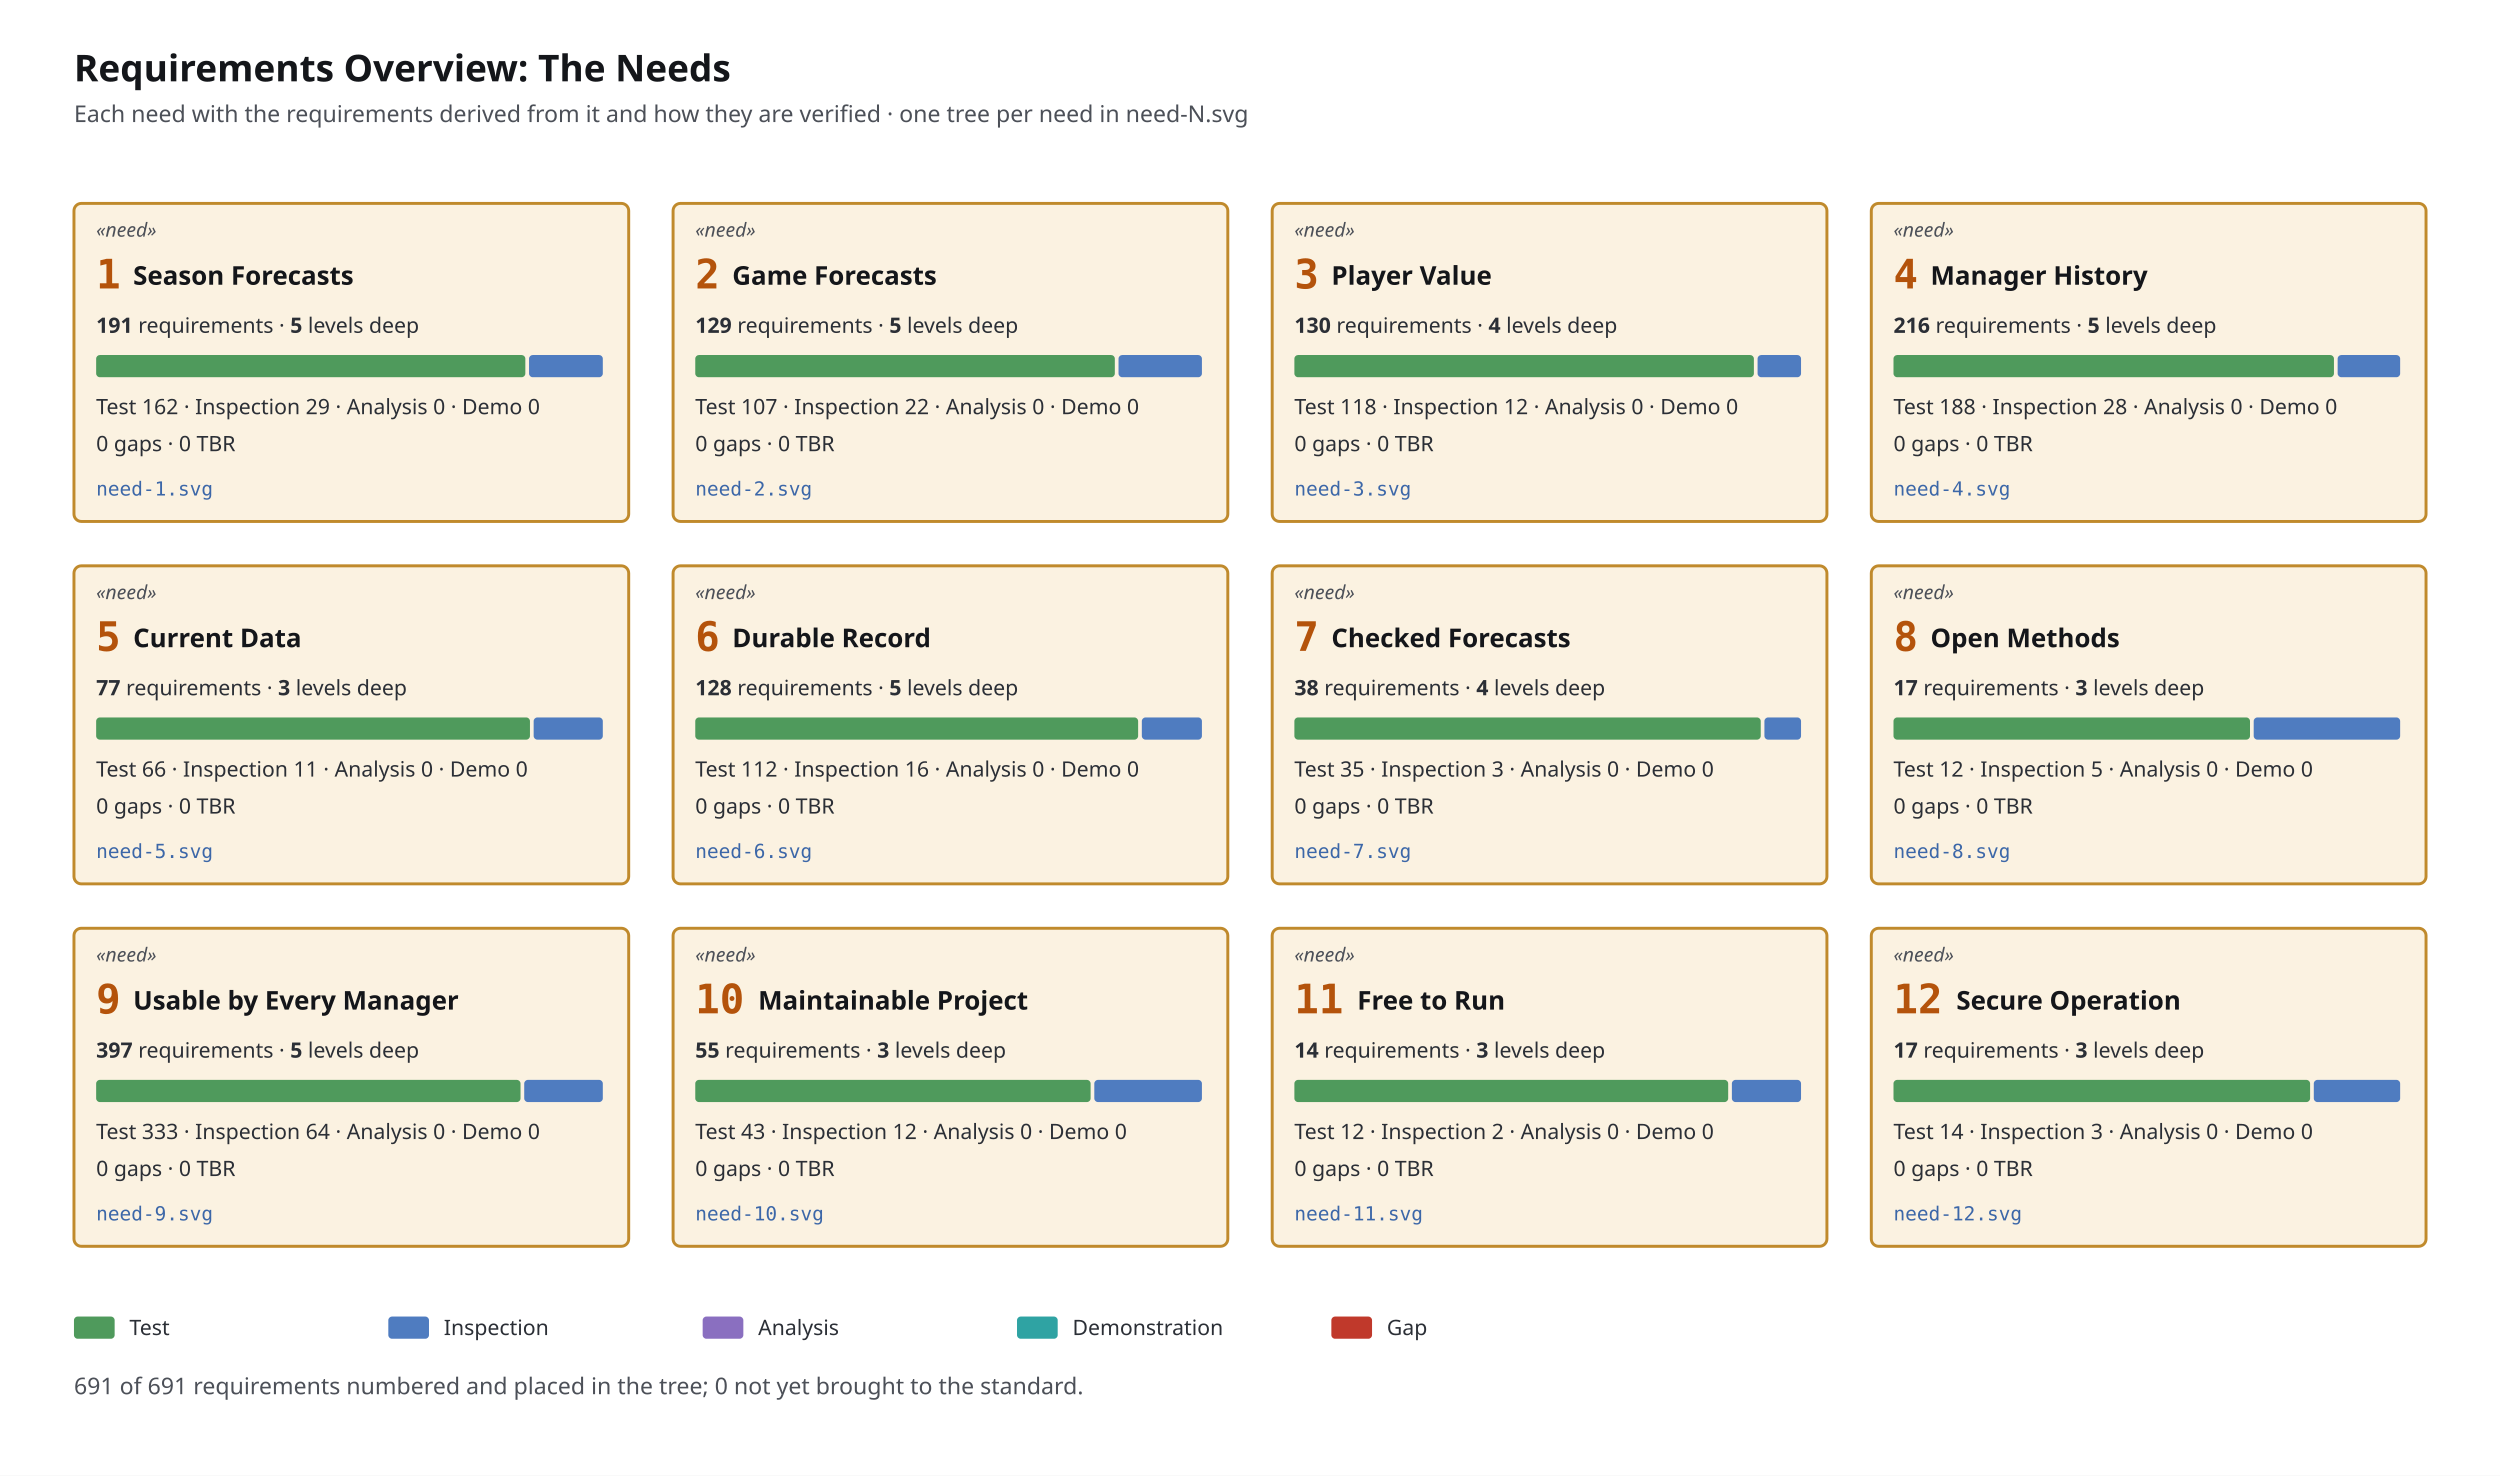
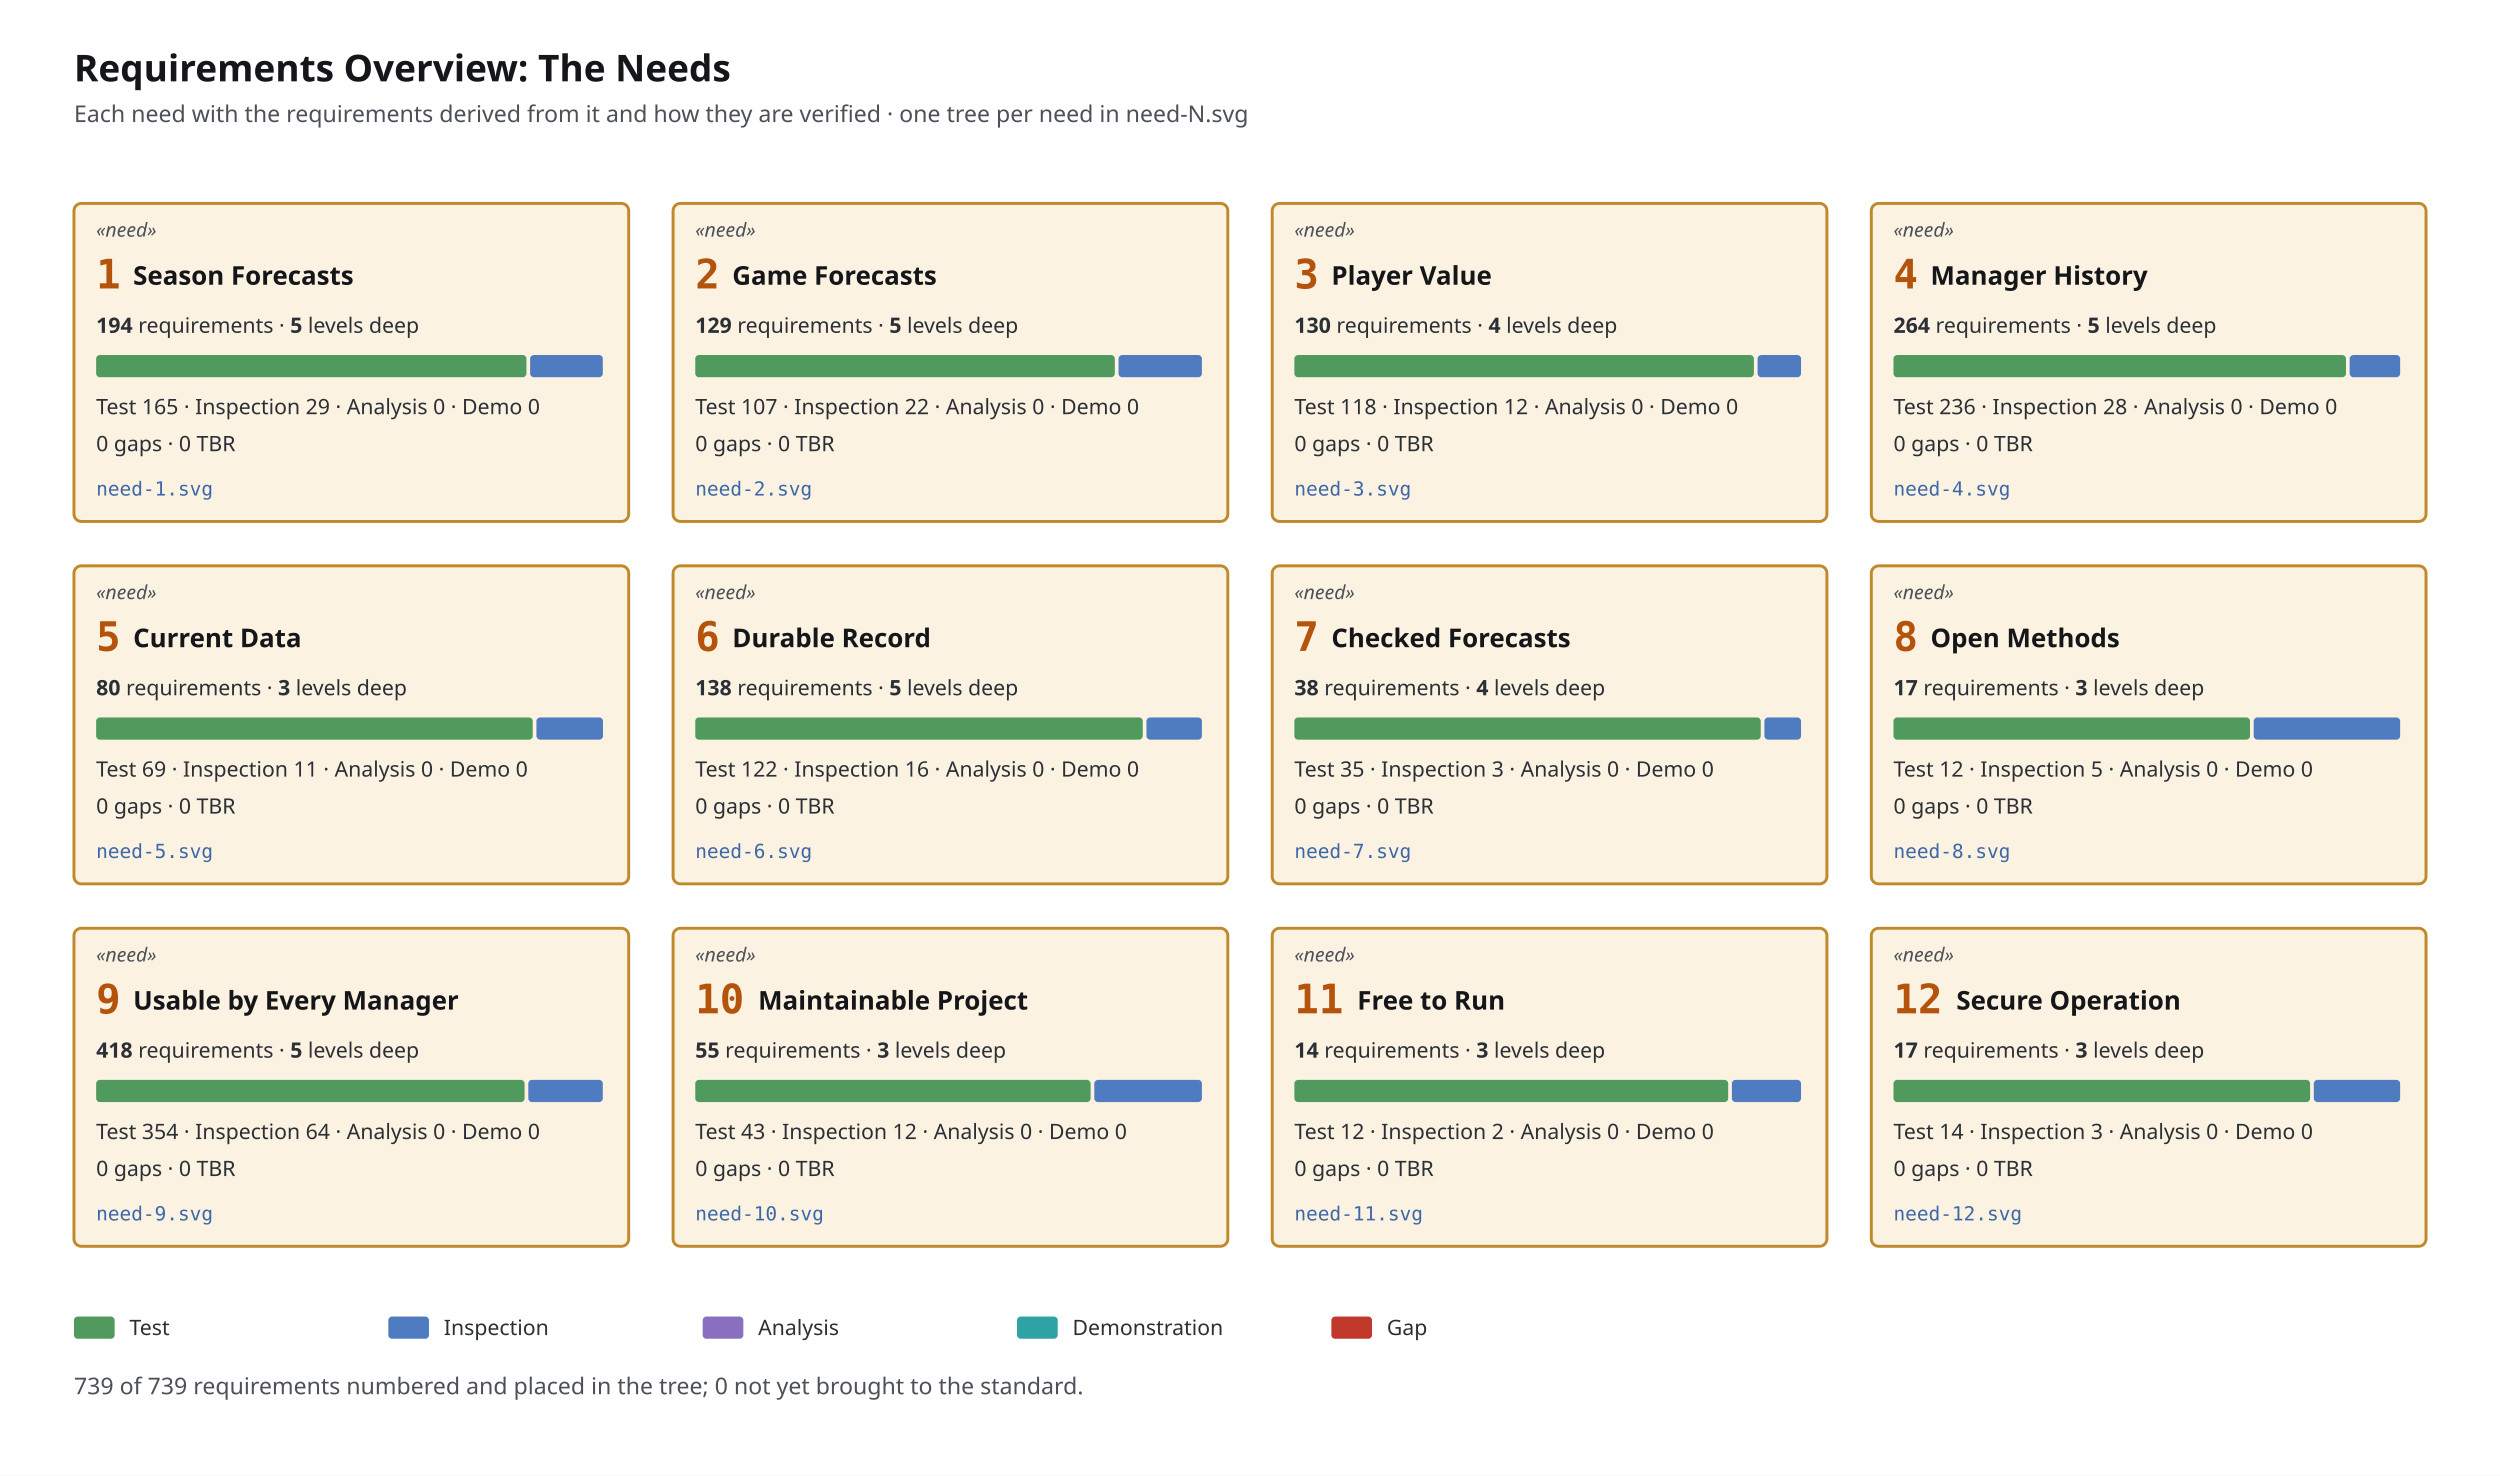
<svg xmlns="http://www.w3.org/2000/svg" viewBox="0 0 1352 798" width="1352" height="798">
  <style>
text { font-family: 'Segoe UI', system-ui, sans-serif; }
.bg { fill: #ffffff; }
.title { font-size: 20px; font-weight: 700; fill: #14161a; }
.sub { font-size: 12.5px; fill: #4c5058; }
.col { font-size: 11.5px; font-weight: 700; fill: #6b6f78; letter-spacing: 0.08em; }
.req { fill: #ffffff; stroke: #2b2f36; stroke-width: 1.4; }
.need { fill: #fbf2e1; stroke: #c08a2c; stroke-width: 1.6; }
.ext { fill: #f4f4f2; stroke: #9a9890; stroke-width: 1.2; stroke-dasharray: 4 3; }
.hdr { fill: #eef1f6; } .needhdr { fill: #f5e2bd; } .exthdr { fill: #e9e8e4; }
.ster { font-size: 10.5px; fill: #4c5058; font-style: italic; }
.rid { font-size: 12.5px; font-weight: 800; fill: #14161a; font-family: ui-monospace, Consolas, monospace; }
.rname { font-size: 12.5px; font-weight: 700; fill: #14161a; }
.rtext { font-size: 11px; fill: #2b2f36; }
.spec { font-size: 10.5px; fill: #3c67a8; font-family: ui-monospace, Consolas, monospace; }
.tc { fill: #e8f5ea; stroke: #4f9a5c; stroke-width: 1.3; }
.insp { fill: #e8f0fb; stroke: #4f7cc0; stroke-width: 1.3; }
.anal { fill: #f1ecfa; stroke: #8a6fc0; stroke-width: 1.3; }
.gap { fill: #fdecec; stroke: #c0392b; stroke-width: 1.3; stroke-dasharray: 5 3; }
.none { fill: #fdecec; stroke: #c0392b; stroke-width: 1.3; }
.tctext { font-size: 10.5px; fill: #14161a; font-family: ui-monospace, Consolas, monospace; }
.tbr { fill: #b4530b; } .tbrt { font-size: 10px; font-weight: 800; fill: #ffffff; }
.derive { fill: none; stroke: #2b2f36; stroke-width: 1.4; stroke-dasharray: 6 3; }
.trace { fill: none; stroke: #8a8880; stroke-width: 1.4; stroke-dasharray: 2 3; }
.verify { fill: none; stroke: #4f9a5c; stroke-width: 1.3; stroke-dasharray: 6 3; }
.vgap { fill: none; stroke: #c0392b; stroke-width: 1.3; stroke-dasharray: 6 3; }
.elab { font-size: 10px; fill: #4c5058; font-style: italic; }
.lg { font-size: 11.5px; fill: #2b2f36; }
.nnum { font-size: 22px; font-weight: 800; fill: #b4530b; font-family: ui-monospace, Consolas, monospace; }
.nname { font-size: 14px; font-weight: 700; fill: #14161a; }
.stat { font-size: 11.5px; fill: #2b2f36; } .statn { font-weight: 800; } .gapn { font-weight: 800; fill: #c0392b; }
.bt { fill: #4f9a5c; } .bi { fill: #4f7cc0; } .ba { fill: #8a6fc0; } .bd { fill: #2fa3a3; } .bgp { fill: #c0392b; } .bempty { fill: #e4e2dc; }
</style>
  <defs>
    <marker id="open" viewBox="0 0 12 12" refX="11" refY="6" markerWidth="11" markerHeight="11" orient="auto">
      <path d="M1,1 L11,6 L1,11" fill="none" stroke="#2b2f36" stroke-width="1.4" />
    </marker>
    <marker id="openg" viewBox="0 0 12 12" refX="11" refY="6" markerWidth="11" markerHeight="11" orient="auto">
      <path d="M1,1 L11,6 L1,11" fill="none" stroke="#8a8880" stroke-width="1.4" />
    </marker>
    <marker id="openv" viewBox="0 0 12 12" refX="11" refY="6" markerWidth="11" markerHeight="11" orient="auto">
      <path d="M1,1 L11,6 L1,11" fill="none" stroke="#4f9a5c" stroke-width="1.4" />
    </marker>
    <marker id="openr" viewBox="0 0 12 12" refX="11" refY="6" markerWidth="11" markerHeight="11" orient="auto">
      <path d="M1,1 L11,6 L1,11" fill="none" stroke="#c0392b" stroke-width="1.4" />
    </marker>
  </defs>
  <rect class="bg" width="1352" height="798" />
  <text class="title" x="40" y="44">Requirements Overview: The Needs</text>
  <text class="sub" x="40" y="66">Each need with the requirements derived from it and how they are verified · one tree per need in need-N.svg</text>
  <rect class="need" x="40" y="110" width="300" height="172" rx="4" />
  <text class="ster" x="52" y="128">«need»</text>
  <text class="nnum" x="52" y="156">1</text>
  <text class="nname" x="72" y="154">Season Forecasts</text>
  <text class="stat" x="52" y="180">
-     <tspan class="statn">191</tspan> requirements · <tspan class="statn">5</tspan> levels deep</text>
-   <rect class="bt" x="52.0" y="192" width="232.1" height="12" rx="2" />
-   <rect class="bi" x="286.1" y="192" width="39.9" height="12" rx="2" />
-   <text class="stat" x="52" y="224">Test 162 · Inspection 29 · Analysis 0 · Demo 0</text>
+     <tspan class="statn">194</tspan> requirements · <tspan class="statn">5</tspan> levels deep</text>
+   <rect class="bt" x="52.0" y="192" width="232.7" height="12" rx="2" />
+   <rect class="bi" x="286.7" y="192" width="39.3" height="12" rx="2" />
+   <text class="stat" x="52" y="224">Test 165 · Inspection 29 · Analysis 0 · Demo 0</text>
  <text class="stat" x="52" y="244">0 gaps · 0 TBR</text>
  <text class="spec" x="52" y="268">need-1.svg</text>
  <rect class="need" x="364" y="110" width="300" height="172" rx="4" />
  <text class="ster" x="376" y="128">«need»</text>
  <text class="nnum" x="376" y="156">2</text>
  <text class="nname" x="396" y="154">Game Forecasts</text>
  <text class="stat" x="376" y="180">
    <tspan class="statn">129</tspan> requirements · <tspan class="statn">5</tspan> levels deep</text>
  <rect class="bt" x="376.0" y="192" width="226.9" height="12" rx="2" />
  <rect class="bi" x="604.9" y="192" width="45.1" height="12" rx="2" />
  <text class="stat" x="376" y="224">Test 107 · Inspection 22 · Analysis 0 · Demo 0</text>
  <text class="stat" x="376" y="244">0 gaps · 0 TBR</text>
  <text class="spec" x="376" y="268">need-2.svg</text>
  <rect class="need" x="688" y="110" width="300" height="172" rx="4" />
  <text class="ster" x="700" y="128">«need»</text>
  <text class="nnum" x="700" y="156">3</text>
  <text class="nname" x="720" y="154">Player Value</text>
  <text class="stat" x="700" y="180">
    <tspan class="statn">130</tspan> requirements · <tspan class="statn">4</tspan> levels deep</text>
  <rect class="bt" x="700.0" y="192" width="248.5" height="12" rx="2" />
  <rect class="bi" x="950.5" y="192" width="23.5" height="12" rx="2" />
  <text class="stat" x="700" y="224">Test 118 · Inspection 12 · Analysis 0 · Demo 0</text>
  <text class="stat" x="700" y="244">0 gaps · 0 TBR</text>
  <text class="spec" x="700" y="268">need-3.svg</text>
  <rect class="need" x="1012" y="110" width="300" height="172" rx="4" />
  <text class="ster" x="1024" y="128">«need»</text>
  <text class="nnum" x="1024" y="156">4</text>
  <text class="nname" x="1044" y="154">Manager History</text>
  <text class="stat" x="1024" y="180">
-     <tspan class="statn">216</tspan> requirements · <tspan class="statn">5</tspan> levels deep</text>
-   <rect class="bt" x="1024.0" y="192" width="238.2" height="12" rx="2" />
-   <rect class="bi" x="1264.2" y="192" width="33.8" height="12" rx="2" />
-   <text class="stat" x="1024" y="224">Test 188 · Inspection 28 · Analysis 0 · Demo 0</text>
+     <tspan class="statn">264</tspan> requirements · <tspan class="statn">5</tspan> levels deep</text>
+   <rect class="bt" x="1024.0" y="192" width="244.7" height="12" rx="2" />
+   <rect class="bi" x="1270.7" y="192" width="27.3" height="12" rx="2" />
+   <text class="stat" x="1024" y="224">Test 236 · Inspection 28 · Analysis 0 · Demo 0</text>
  <text class="stat" x="1024" y="244">0 gaps · 0 TBR</text>
  <text class="spec" x="1024" y="268">need-4.svg</text>
  <rect class="need" x="40" y="306" width="300" height="172" rx="4" />
  <text class="ster" x="52" y="324">«need»</text>
  <text class="nnum" x="52" y="352">5</text>
  <text class="nname" x="72" y="350">Current Data</text>
  <text class="stat" x="52" y="376">
-     <tspan class="statn">77</tspan> requirements · <tspan class="statn">3</tspan> levels deep</text>
-   <rect class="bt" x="52.0" y="388" width="234.6" height="12" rx="2" />
-   <rect class="bi" x="288.6" y="388" width="37.4" height="12" rx="2" />
-   <text class="stat" x="52" y="420">Test 66 · Inspection 11 · Analysis 0 · Demo 0</text>
+     <tspan class="statn">80</tspan> requirements · <tspan class="statn">3</tspan> levels deep</text>
+   <rect class="bt" x="52.0" y="388" width="236.1" height="12" rx="2" />
+   <rect class="bi" x="290.1" y="388" width="36.0" height="12" rx="2" />
+   <text class="stat" x="52" y="420">Test 69 · Inspection 11 · Analysis 0 · Demo 0</text>
  <text class="stat" x="52" y="440">0 gaps · 0 TBR</text>
  <text class="spec" x="52" y="464">need-5.svg</text>
  <rect class="need" x="364" y="306" width="300" height="172" rx="4" />
  <text class="ster" x="376" y="324">«need»</text>
  <text class="nnum" x="376" y="352">6</text>
  <text class="nname" x="396" y="350">Durable Record</text>
  <text class="stat" x="376" y="376">
-     <tspan class="statn">128</tspan> requirements · <tspan class="statn">5</tspan> levels deep</text>
-   <rect class="bt" x="376.0" y="388" width="239.5" height="12" rx="2" />
-   <rect class="bi" x="617.5" y="388" width="32.5" height="12" rx="2" />
-   <text class="stat" x="376" y="420">Test 112 · Inspection 16 · Analysis 0 · Demo 0</text>
+     <tspan class="statn">138</tspan> requirements · <tspan class="statn">5</tspan> levels deep</text>
+   <rect class="bt" x="376.0" y="388" width="242.0" height="12" rx="2" />
+   <rect class="bi" x="620.0" y="388" width="30.0" height="12" rx="2" />
+   <text class="stat" x="376" y="420">Test 122 · Inspection 16 · Analysis 0 · Demo 0</text>
  <text class="stat" x="376" y="440">0 gaps · 0 TBR</text>
  <text class="spec" x="376" y="464">need-6.svg</text>
  <rect class="need" x="688" y="306" width="300" height="172" rx="4" />
  <text class="ster" x="700" y="324">«need»</text>
  <text class="nnum" x="700" y="352">7</text>
  <text class="nname" x="720" y="350">Checked Forecasts</text>
  <text class="stat" x="700" y="376">
    <tspan class="statn">38</tspan> requirements · <tspan class="statn">4</tspan> levels deep</text>
  <rect class="bt" x="700.0" y="388" width="252.2" height="12" rx="2" />
  <rect class="bi" x="954.2" y="388" width="19.8" height="12" rx="2" />
  <text class="stat" x="700" y="420">Test 35 · Inspection 3 · Analysis 0 · Demo 0</text>
  <text class="stat" x="700" y="440">0 gaps · 0 TBR</text>
  <text class="spec" x="700" y="464">need-7.svg</text>
  <rect class="need" x="1012" y="306" width="300" height="172" rx="4" />
  <text class="ster" x="1024" y="324">«need»</text>
  <text class="nnum" x="1024" y="352">8</text>
  <text class="nname" x="1044" y="350">Open Methods</text>
  <text class="stat" x="1024" y="376">
    <tspan class="statn">17</tspan> requirements · <tspan class="statn">3</tspan> levels deep</text>
  <rect class="bt" x="1024.0" y="388" width="192.8" height="12" rx="2" />
  <rect class="bi" x="1218.8" y="388" width="79.2" height="12" rx="2" />
  <text class="stat" x="1024" y="420">Test 12 · Inspection 5 · Analysis 0 · Demo 0</text>
  <text class="stat" x="1024" y="440">0 gaps · 0 TBR</text>
  <text class="spec" x="1024" y="464">need-8.svg</text>
  <rect class="need" x="40" y="502" width="300" height="172" rx="4" />
  <text class="ster" x="52" y="520">«need»</text>
  <text class="nnum" x="52" y="548">9</text>
  <text class="nname" x="72" y="546">Usable by Every Manager</text>
  <text class="stat" x="52" y="572">
-     <tspan class="statn">397</tspan> requirements · <tspan class="statn">5</tspan> levels deep</text>
-   <rect class="bt" x="52.0" y="584" width="229.5" height="12" rx="2" />
-   <rect class="bi" x="283.5" y="584" width="42.5" height="12" rx="2" />
-   <text class="stat" x="52" y="616">Test 333 · Inspection 64 · Analysis 0 · Demo 0</text>
+     <tspan class="statn">418</tspan> requirements · <tspan class="statn">5</tspan> levels deep</text>
+   <rect class="bt" x="52.0" y="584" width="231.7" height="12" rx="2" />
+   <rect class="bi" x="285.7" y="584" width="40.3" height="12" rx="2" />
+   <text class="stat" x="52" y="616">Test 354 · Inspection 64 · Analysis 0 · Demo 0</text>
  <text class="stat" x="52" y="636">0 gaps · 0 TBR</text>
  <text class="spec" x="52" y="660">need-9.svg</text>
  <rect class="need" x="364" y="502" width="300" height="172" rx="4" />
  <text class="ster" x="376" y="520">«need»</text>
  <text class="nnum" x="376" y="548">10</text>
  <text class="nname" x="410" y="546">Maintainable Project</text>
  <text class="stat" x="376" y="572">
    <tspan class="statn">55</tspan> requirements · <tspan class="statn">3</tspan> levels deep</text>
  <rect class="bt" x="376.0" y="584" width="213.8" height="12" rx="2" />
  <rect class="bi" x="591.8" y="584" width="58.2" height="12" rx="2" />
  <text class="stat" x="376" y="616">Test 43 · Inspection 12 · Analysis 0 · Demo 0</text>
  <text class="stat" x="376" y="636">0 gaps · 0 TBR</text>
  <text class="spec" x="376" y="660">need-10.svg</text>
  <rect class="need" x="688" y="502" width="300" height="172" rx="4" />
  <text class="ster" x="700" y="520">«need»</text>
  <text class="nnum" x="700" y="548">11</text>
  <text class="nname" x="734" y="546">Free to Run</text>
  <text class="stat" x="700" y="572">
    <tspan class="statn">14</tspan> requirements · <tspan class="statn">3</tspan> levels deep</text>
  <rect class="bt" x="700.0" y="584" width="234.6" height="12" rx="2" />
  <rect class="bi" x="936.6" y="584" width="37.4" height="12" rx="2" />
  <text class="stat" x="700" y="616">Test 12 · Inspection 2 · Analysis 0 · Demo 0</text>
  <text class="stat" x="700" y="636">0 gaps · 0 TBR</text>
  <text class="spec" x="700" y="660">need-11.svg</text>
  <rect class="need" x="1012" y="502" width="300" height="172" rx="4" />
  <text class="ster" x="1024" y="520">«need»</text>
  <text class="nnum" x="1024" y="548">12</text>
  <text class="nname" x="1058" y="546">Secure Operation</text>
  <text class="stat" x="1024" y="572">
    <tspan class="statn">17</tspan> requirements · <tspan class="statn">3</tspan> levels deep</text>
  <rect class="bt" x="1024.0" y="584" width="225.3" height="12" rx="2" />
  <rect class="bi" x="1251.3" y="584" width="46.7" height="12" rx="2" />
  <text class="stat" x="1024" y="616">Test 14 · Inspection 3 · Analysis 0 · Demo 0</text>
  <text class="stat" x="1024" y="636">0 gaps · 0 TBR</text>
  <text class="spec" x="1024" y="660">need-12.svg</text>
  <rect class="bt" x="40" y="712" width="22" height="12" rx="2" />
  <text class="lg" x="70" y="722">Test</text>
  <rect class="bi" x="210" y="712" width="22" height="12" rx="2" />
  <text class="lg" x="240" y="722">Inspection</text>
  <rect class="ba" x="380" y="712" width="22" height="12" rx="2" />
  <text class="lg" x="410" y="722">Analysis</text>
  <rect class="bd" x="550" y="712" width="22" height="12" rx="2" />
  <text class="lg" x="580" y="722">Demonstration</text>
  <rect class="bgp" x="720" y="712" width="22" height="12" rx="2" />
  <text class="lg" x="750" y="722">Gap</text>
-   <text class="sub" x="40" y="754">691 of 691 requirements numbered and placed in the tree; 0 not yet brought to the standard.</text>
+   <text class="sub" x="40" y="754">739 of 739 requirements numbered and placed in the tree; 0 not yet brought to the standard.</text>
</svg>
